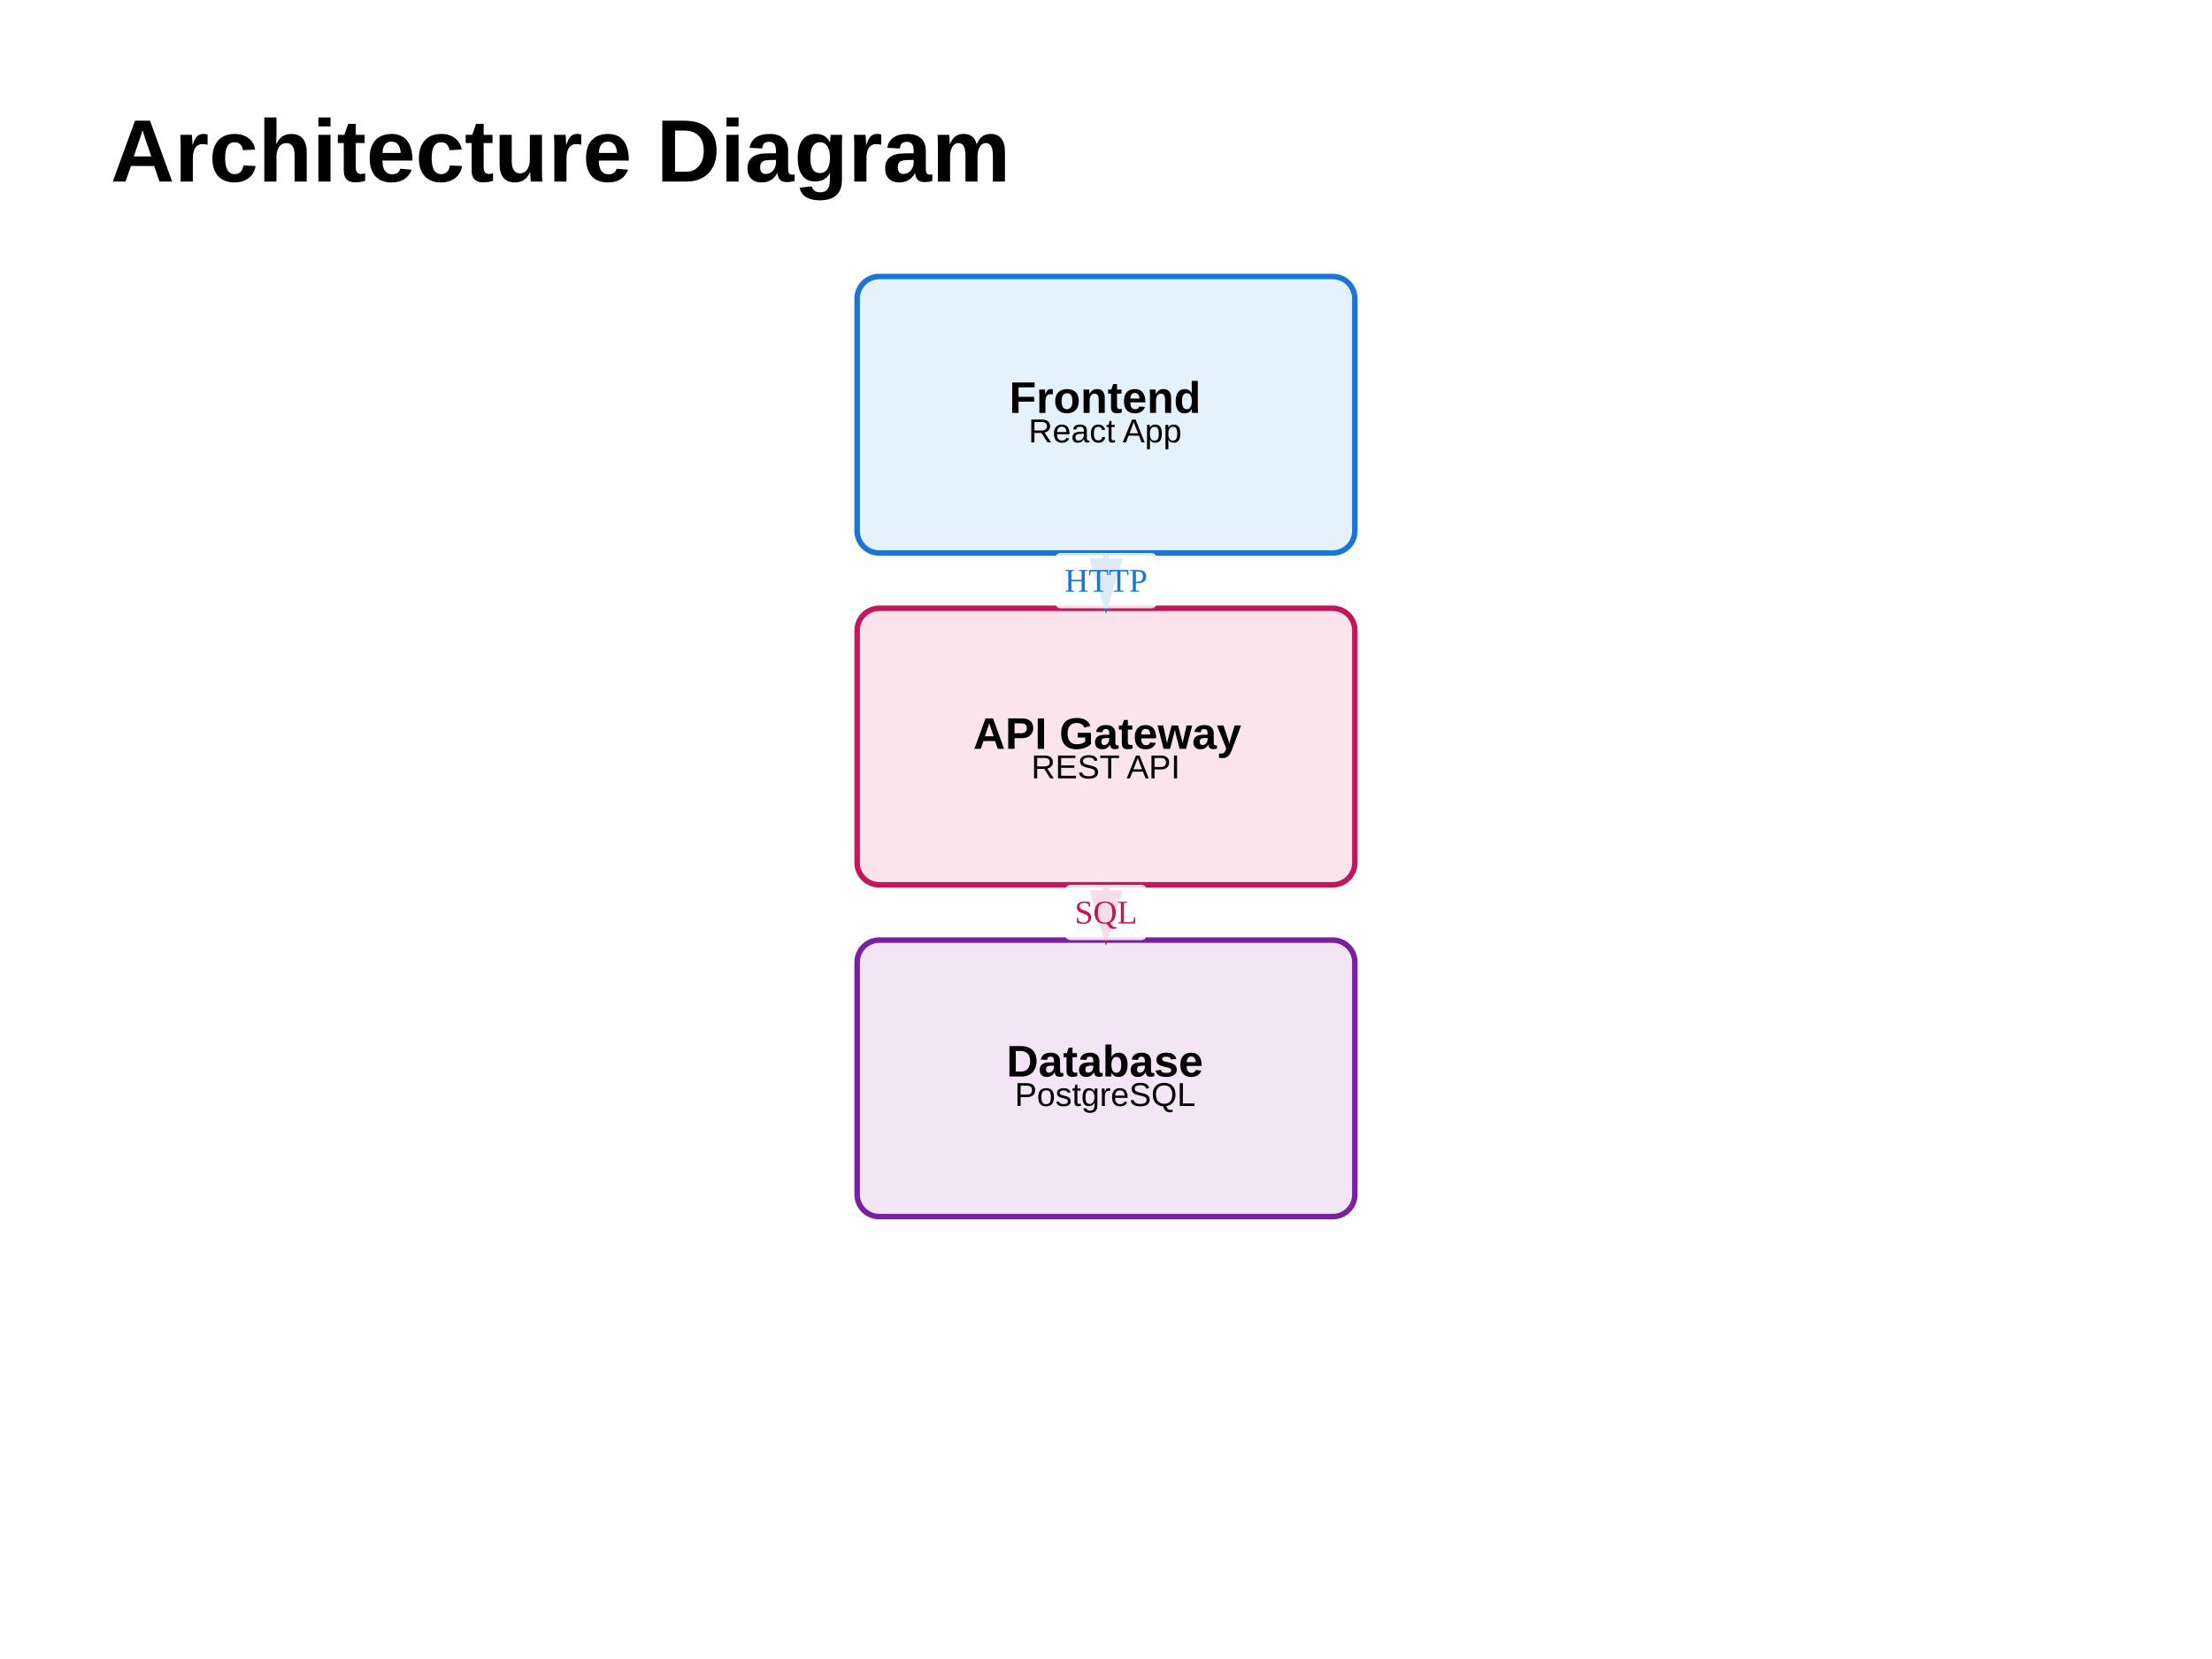
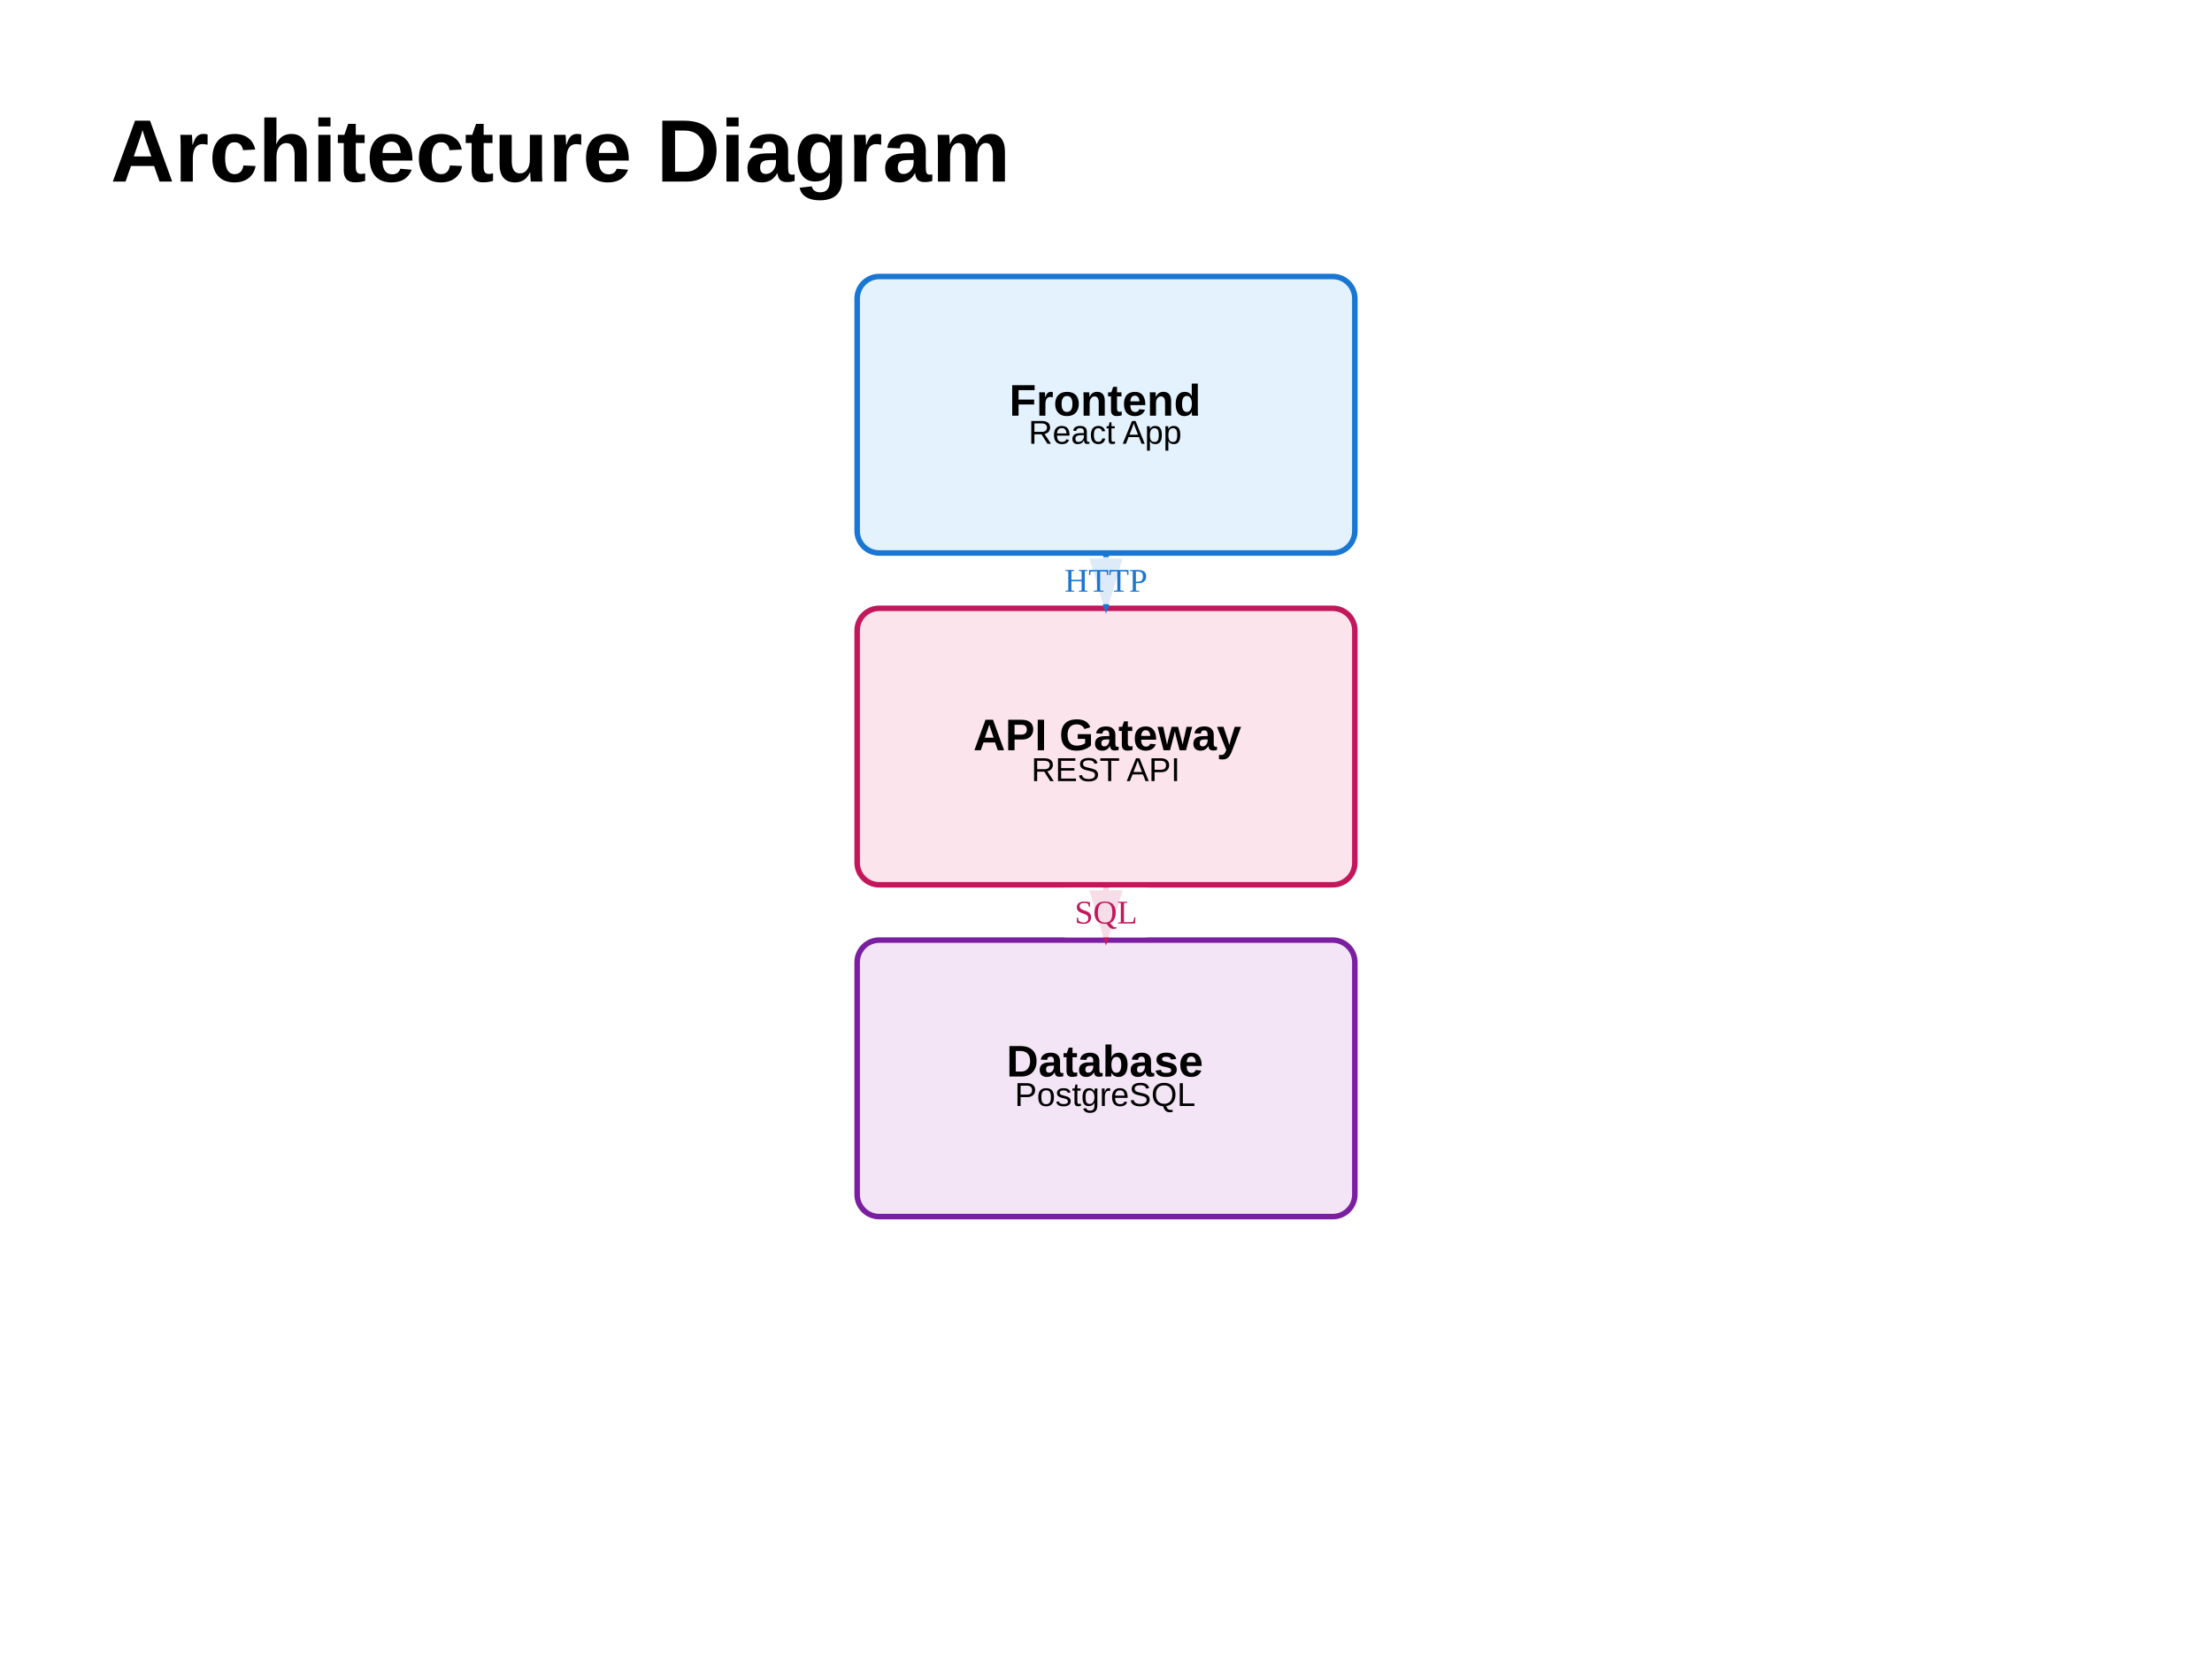
<svg xmlns="http://www.w3.org/2000/svg" width="800" height="600" viewBox="0 0 800 600">
  <defs>
    <marker id="arrowhead-1976d2" markerWidth="10" markerHeight="10" refX="9" refY="3" orient="auto">
      <polygon points="0 0, 10 3, 0 6" fill="#1976d2" />
    </marker>
    <marker id="arrowhead-c2185b" markerWidth="10" markerHeight="10" refX="9" refY="3" orient="auto">
      <polygon points="0 0, 10 3, 0 6" fill="#c2185b" />
    </marker>
  </defs>
  <rect width="800" height="600" fill="white" />
  <text x="40" y="65.667" font-size="32" font-family="Arial, sans-serif" fill="black" font-weight="bold" text-anchor="start">Architecture Diagram</text>
  <rect x="310" y="100" width="180" height="100" fill="#e3f2fd" stroke="#1976d2" stroke-width="2" rx="8" />
-   <text x="365" y="149.333" font-size="16" font-family="Arial, sans-serif" fill="black" font-weight="bold" text-anchor="start">Frontend</text>
-   <text x="372" y="160" font-size="12" font-family="Arial, sans-serif" fill="black" font-weight="normal" text-anchor="start">React App</text>
+   <text x="365" y="150.333" font-size="16" font-family="Arial, sans-serif" fill="black" font-weight="bold" text-anchor="start">Frontend</text>
+   <text x="372" y="160.5" font-size="12" font-family="Arial, sans-serif" fill="black" font-weight="normal" text-anchor="start">React App</text>
  <rect x="310" y="220" width="180" height="100" fill="#fce4ec" stroke="#c2185b" stroke-width="2" rx="8" />
-   <text x="352" y="270.833" font-size="16" font-family="Arial, sans-serif" fill="black" font-weight="bold" text-anchor="start">API Gateway</text>
-   <text x="373" y="281.5" font-size="12" font-family="Arial, sans-serif" fill="black" font-weight="normal" text-anchor="start">REST API</text>
+   <text x="352" y="271.333" font-size="16" font-family="Arial, sans-serif" fill="black" font-weight="bold" text-anchor="start">API Gateway</text>
+   <text x="373" y="282.5" font-size="12" font-family="Arial, sans-serif" fill="black" font-weight="normal" text-anchor="start">REST API</text>
  <rect x="310" y="340" width="180" height="100" fill="#f3e5f5" stroke="#7b1fa2" stroke-width="2" rx="8" />
  <text x="364" y="389.333" font-size="16" font-family="Arial, sans-serif" fill="black" font-weight="bold" text-anchor="start">Database</text>
  <text x="367" y="400" font-size="12" font-family="Arial, sans-serif" fill="black" font-weight="normal" text-anchor="start">PostgreSQL</text>
  <line x1="400" y1="200" x2="400" y2="220" stroke="#1976d2" stroke-width="2" marker-end="url(#arrowhead-1976d2)" />
-   <rect x="381.6" y="200" width="36.8" height="20" fill="white" fill-opacity="0.85" rx="2" />
+   <rect x="380" y="201.5" width="40" height="17" fill="white" fill-opacity="0.85" rx="2" />
  <text x="400" y="214" font-size="12" fill="#1976d2" text-anchor="middle">HTTP</text>
  <line x1="400" y1="320" x2="400" y2="340" stroke="#c2185b" stroke-width="2" marker-end="url(#arrowhead-c2185b)" />
-   <rect x="385.2" y="320" width="29.6" height="20" fill="white" fill-opacity="0.85" rx="2" />
+   <rect x="383.5" y="321" width="33" height="18" fill="white" fill-opacity="0.85" rx="2" />
  <text x="400" y="334" font-size="12" fill="#c2185b" text-anchor="middle">SQL</text>
</svg>
